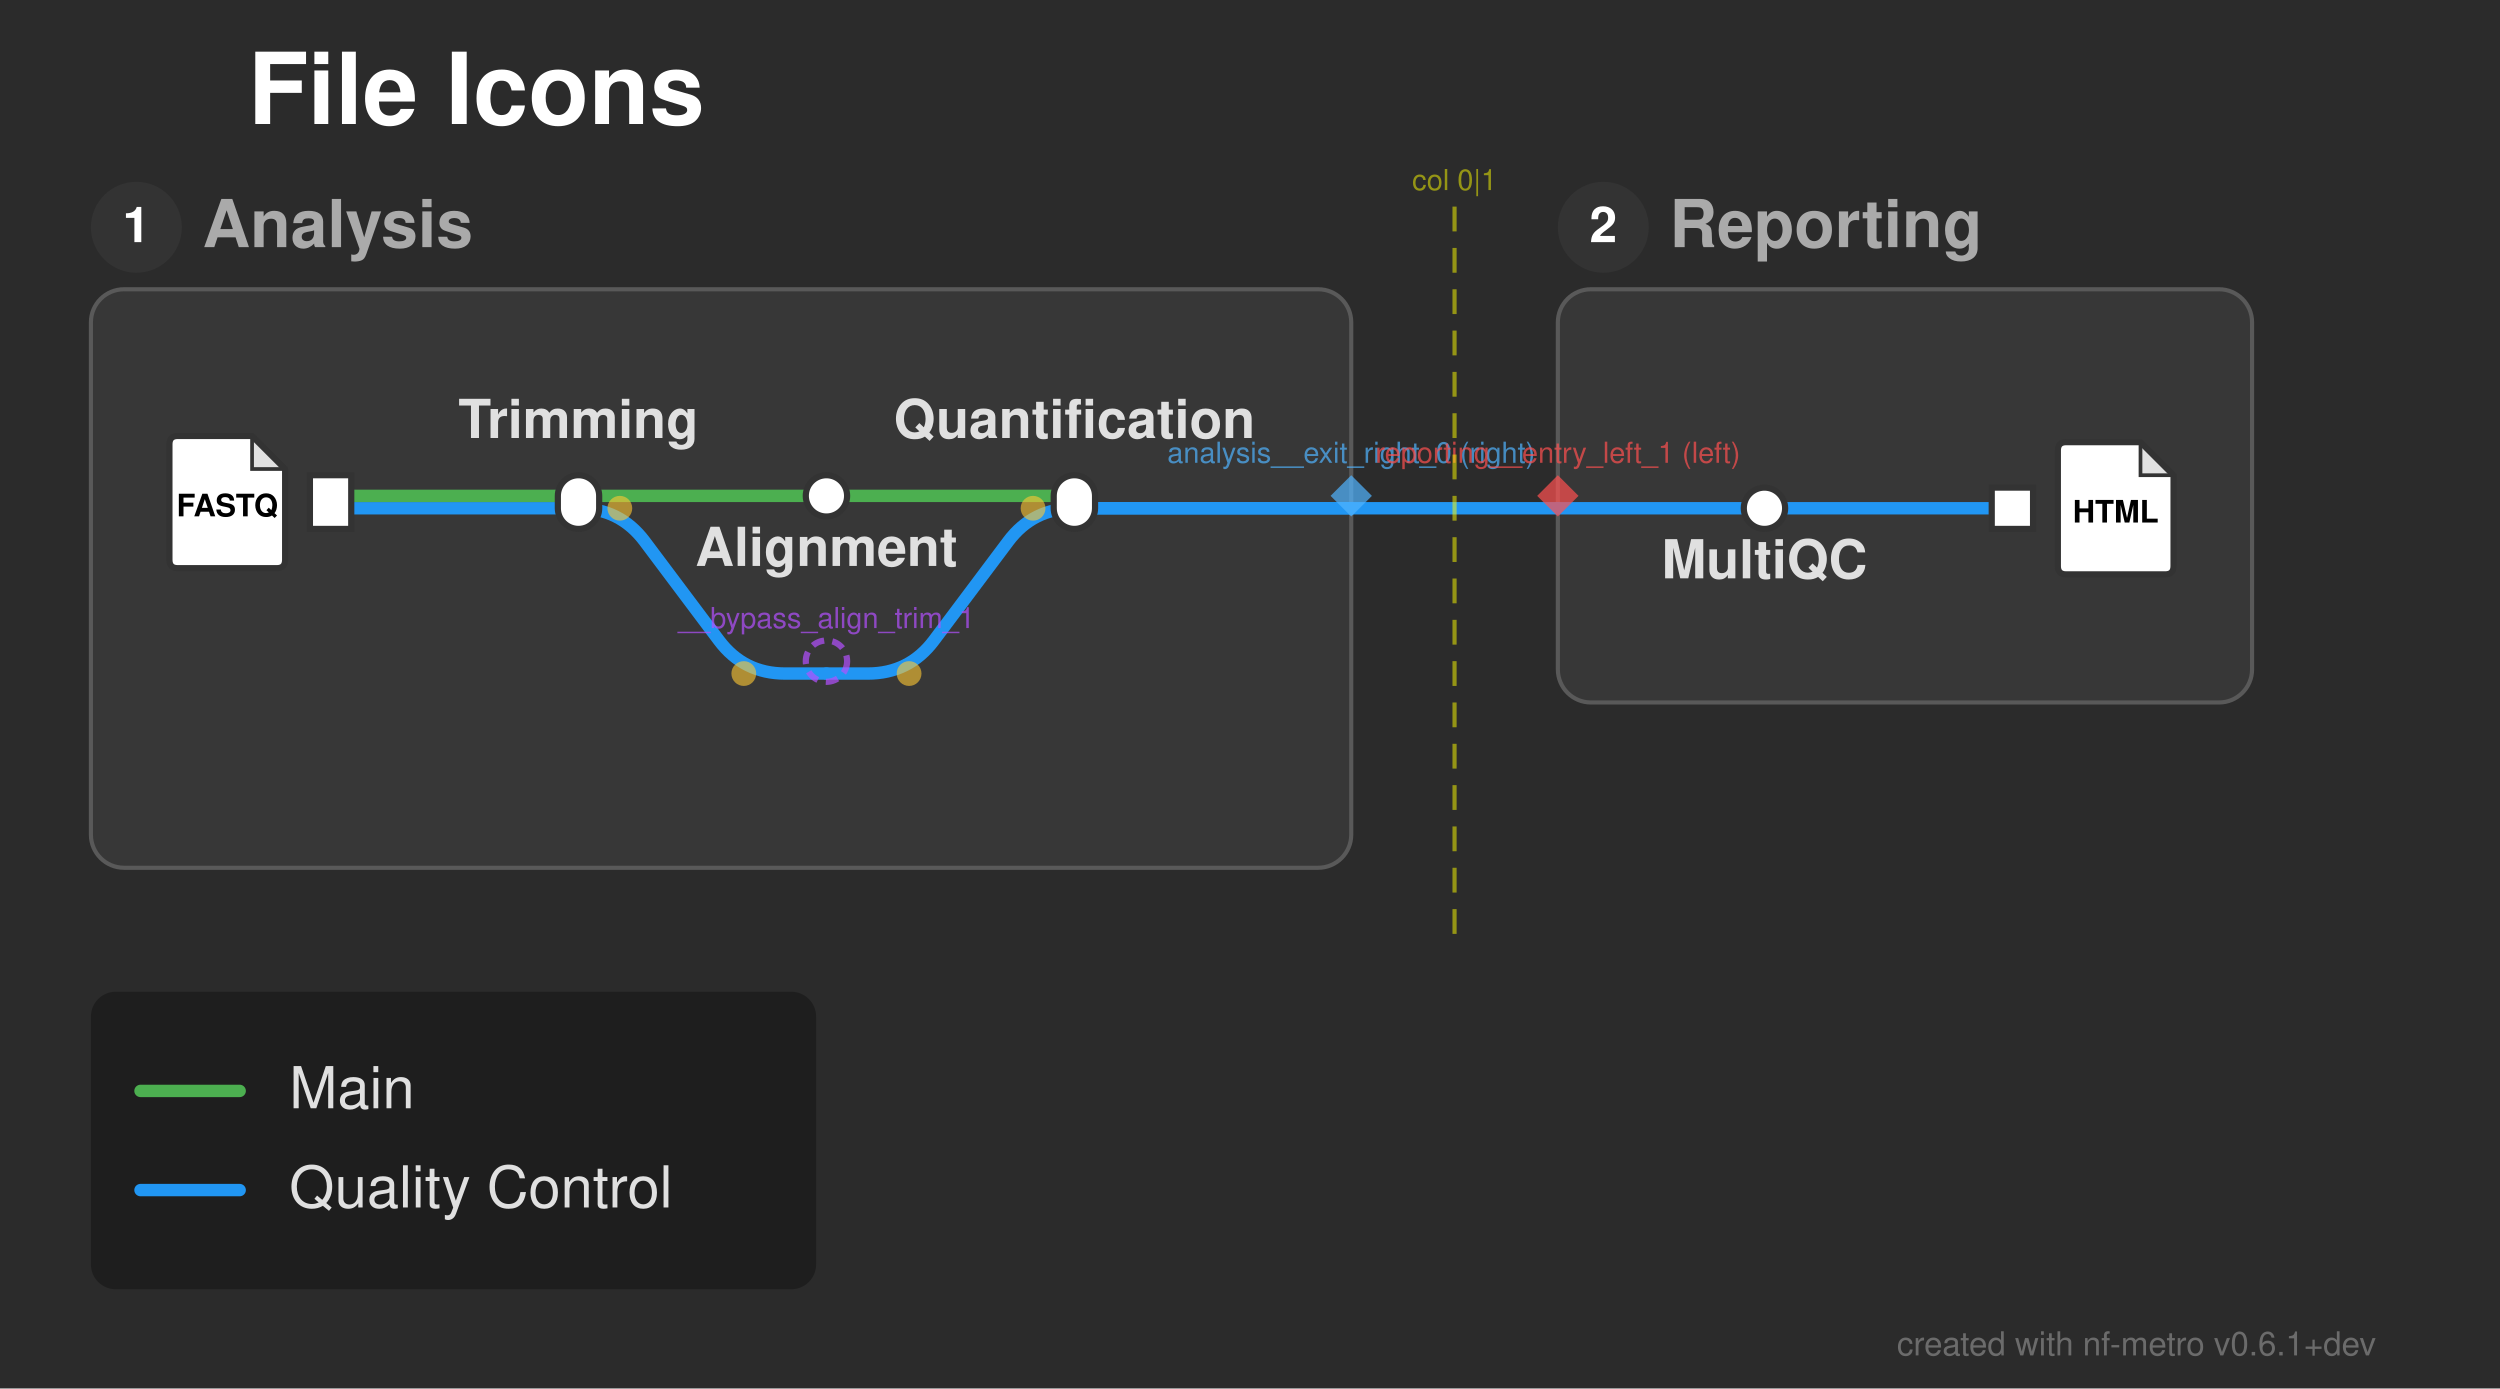
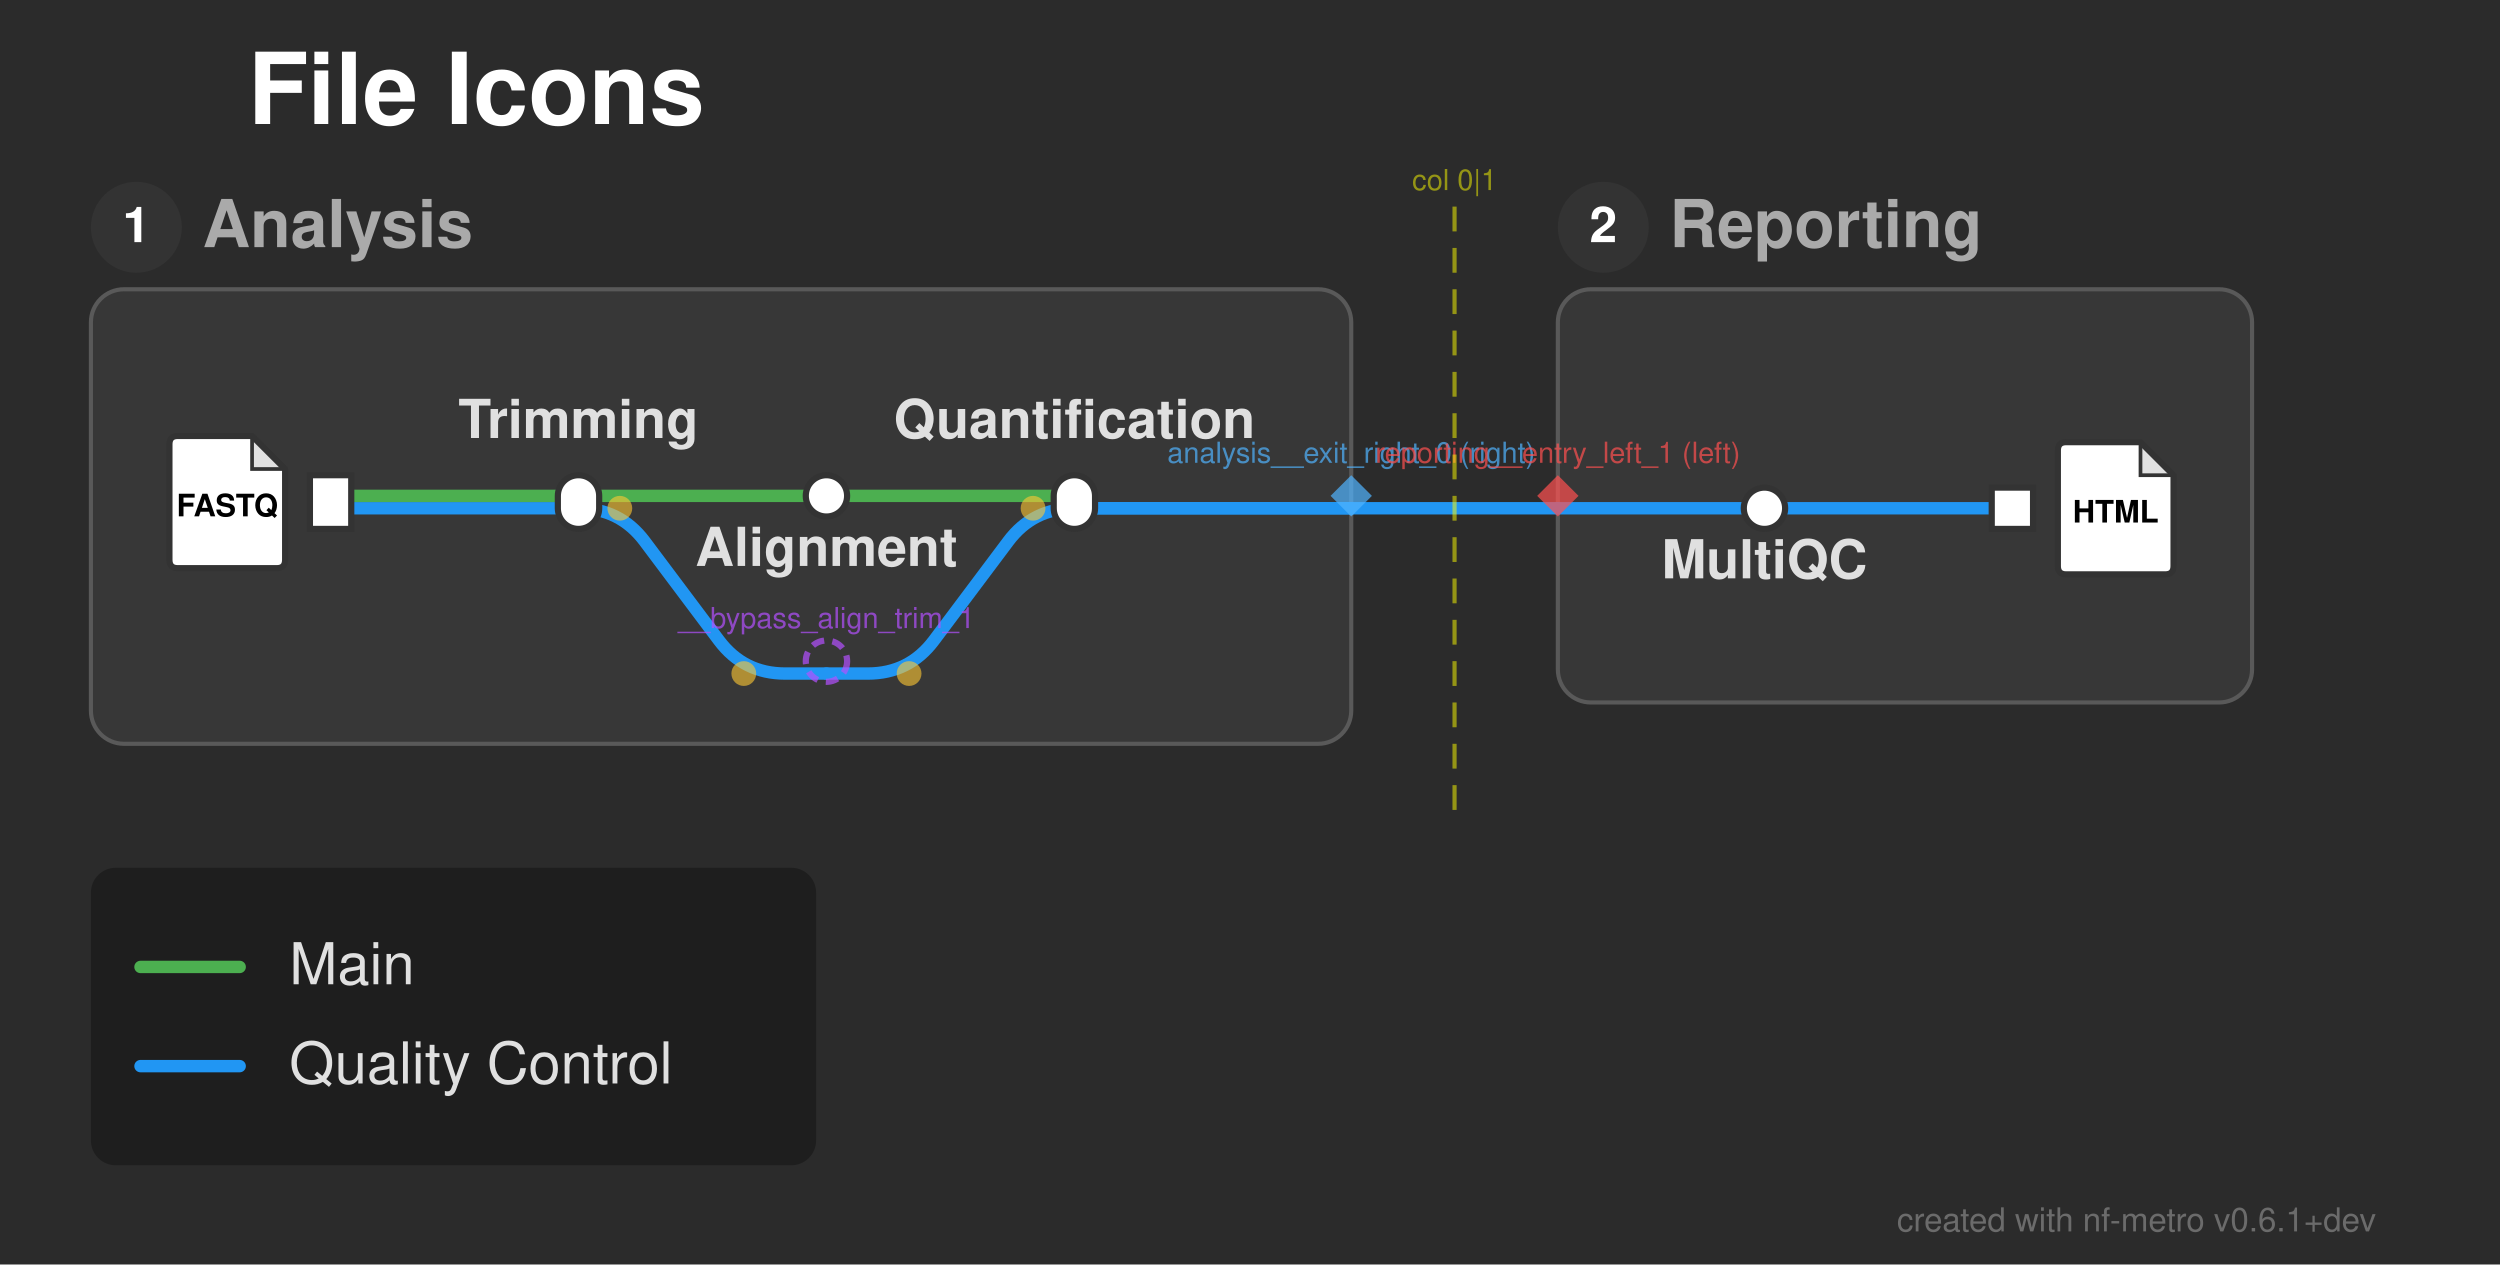
- <svg xmlns="http://www.w3.org/2000/svg" width="605" height="336" viewBox="0 0 605 336">
+ <svg xmlns="http://www.w3.org/2000/svg" width="605" height="306" viewBox="0 0 605 306">
  <defs>
</defs>
-   <rect x="0" y="0" width="605" height="336" fill="#2b2b2b" />
+   <rect x="0" y="0" width="605" height="306" fill="#2b2b2b" />
  <text x="60.0" y="30.0" font-size="24.0" fill="#ffffff" font-family="'Helvetica Neue', Helvetica, Arial, sans-serif" font-weight="bold" class="nf-metro-title">File Icons</text>
-   <rect x="22.0" y="70.0" width="305.0" height="140.0" rx="8" ry="8" fill="#373737" stroke="#595959" stroke-width="1.0" />
+   <rect x="22.0" y="70.0" width="305.0" height="110.0" rx="8" ry="8" fill="#373737" stroke="#595959" stroke-width="1.0" />
  <circle cx="33.0" cy="55.0" r="11" fill="#333333" class="nf-metro-section-num-circle" />
  <text x="33.0" y="55.0" font-size="12" fill="#ffffff" font-family="'Helvetica Neue', Helvetica, Arial, sans-serif" font-weight="bold" text-anchor="middle" dy="0.3em">1</text>
  <text x="49.0" y="55.0" font-size="16.0" fill="#aaaaaa" font-family="'Helvetica Neue', Helvetica, Arial, sans-serif" font-weight="bold" dy="0.3em" class="nf-metro-section-label">Analysis</text>
  <rect x="377.0" y="70.0" width="168.0" height="100.0" rx="8" ry="8" fill="#373737" stroke="#595959" stroke-width="1.0" />
  <circle cx="388.0" cy="55.0" r="11" fill="#333333" class="nf-metro-section-num-circle" />
  <text x="388.0" y="55.0" font-size="12" fill="#ffffff" font-family="'Helvetica Neue', Helvetica, Arial, sans-serif" font-weight="bold" text-anchor="middle" dy="0.3em">2</text>
  <text x="404.0" y="55.0" font-size="16.0" fill="#aaaaaa" font-family="'Helvetica Neue', Helvetica, Arial, sans-serif" font-weight="bold" dy="0.3em" class="nf-metro-section-label">Reporting</text>
  <path d="M80.0,123.0 L140.0,123.0" stroke="#2196F3" stroke-width="3.0" stroke-linecap="round" class="metro-line-qc" />
  <path d="M427.0,123.0 L487.0,123.0" stroke="#2196F3" stroke-width="3.0" stroke-linecap="round" class="metro-line-qc" />
  <path d="M377.0,123.0 L427.0,123.0" stroke="#2196F3" stroke-width="3.0" stroke-linecap="round" class="metro-line-qc" />
  <path d="M260.0,123.0 L327.0,123.0" stroke="#2196F3" stroke-width="3.0" stroke-linecap="round" class="metro-line-qc" />
  <path d="M327.0,123.0 L377.0,123.0" stroke="#2196F3" stroke-width="3.0" stroke-linecap="round" class="metro-line-qc" />
  <path d="M140.0,123.0 L140.0,123.0 Q150.0,123.0,156.0,131.0 L174.0,155.0 Q180.0,163.0,190.0,163.0 L200.0,163.0" stroke="#2196F3" stroke-width="3.0" fill="none" stroke-linecap="round" stroke-linejoin="round" class="metro-line-qc" />
  <path d="M200.0,163.0 L210.0,163.0 Q220.0,163.0,226.0,155.0 L244.0,131.0 Q250.0,123.0,260.0,123.0 L327.0,123.0" stroke="#2196F3" stroke-width="3.0" fill="none" stroke-linecap="round" stroke-linejoin="round" class="metro-line-qc" />
  <path d="M80.0,120.0 L140.0,120.0" stroke="#4CAF50" stroke-width="3.0" stroke-linecap="round" class="metro-line-main" />
  <path d="M140.0,120.0 L200.0,120.0" stroke="#4CAF50" stroke-width="3.0" stroke-linecap="round" class="metro-line-main" />
  <path d="M200.0,120.0 L260.0,120.0" stroke="#4CAF50" stroke-width="3.0" stroke-linecap="round" class="metro-line-main" />
  <rect x="75.0" y="115.0" width="10.0" height="13.0" fill="#ffffff" stroke="#333333" stroke-width="1.5" />
  <path d="M43.0,105.5 L61.0,105.5 L69.0,113.5 L69.0,135.5 Q69.0,137.5,67.0,137.5 L43.0,137.5 Q41.0,137.5,41.0,135.5 L41.0,107.5 Q41.0,105.5,43.0,105.5 Z" fill="#ffffff" stroke="#333333" stroke-width="1.5" stroke-linejoin="round" />
  <path d="M61.0,105.5 L61.0,113.5 L69.0,113.5 Z" fill="#333333" opacity="0.15" stroke="none" />
  <path d="M61.0,105.5 L61.0,113.5 L69.0,113.5" fill="none" stroke="#333333" stroke-width="0.9" />
  <text x="55.0" y="122.7" font-size="7.5" fill="#000000" font-family="'Helvetica Neue', Helvetica, Arial, sans-serif" font-weight="bold" text-anchor="middle" dy="0.3em">FASTQ</text>
  <rect x="135.0" y="115.0" width="10.0" height="13.0" rx="5.0" ry="5.0" fill="#ffffff" stroke="#333333" stroke-width="1.5" />
  <rect x="195.0" y="115.0" width="10.0" height="10.0" rx="5.0" ry="5.0" fill="#ffffff" stroke="#333333" stroke-width="1.5" />
  <rect x="255.0" y="115.0" width="10.0" height="13.0" rx="5.0" ry="5.0" fill="#ffffff" stroke="#333333" stroke-width="1.5" />
  <rect x="422.0" y="118.0" width="10.0" height="10.0" rx="5.0" ry="5.0" fill="#ffffff" stroke="#333333" stroke-width="1.5" />
  <rect x="482.0" y="118.0" width="10.0" height="10.0" fill="#ffffff" stroke="#333333" stroke-width="1.5" />
  <path d="M500.0,107.0 L518.0,107.0 L526.0,115.0 L526.0,137.0 Q526.0,139.0,524.0,139.0 L500.0,139.0 Q498.0,139.0,498.0,137.0 L498.0,109.0 Q498.0,107.0,500.0,107.0 Z" fill="#ffffff" stroke="#333333" stroke-width="1.5" stroke-linejoin="round" />
  <path d="M518.0,107.0 L518.0,115.0 L526.0,115.0 Z" fill="#333333" opacity="0.15" stroke="none" />
  <path d="M518.0,107.0 L518.0,115.0 L526.0,115.0" fill="none" stroke="#333333" stroke-width="0.9" />
  <text x="512.0" y="124.2" font-size="7.5" fill="#000000" font-family="'Helvetica Neue', Helvetica, Arial, sans-serif" font-weight="bold" text-anchor="middle" dy="0.3em">HTML</text>
  <text x="427.0" y="134.0" font-size="13.0" fill="#e0e0e0" font-family="'Helvetica Neue', Helvetica, Arial, sans-serif" font-weight="bold" text-anchor="middle" dominant-baseline="hanging">MultiQC</text>
  <text x="140.0" y="106.0" font-size="13.0" fill="#e0e0e0" font-family="'Helvetica Neue', Helvetica, Arial, sans-serif" font-weight="bold" text-anchor="middle" dominant-baseline="auto">Trimming</text>
  <text x="200.0" y="131.0" font-size="13.0" fill="#e0e0e0" font-family="'Helvetica Neue', Helvetica, Arial, sans-serif" font-weight="bold" text-anchor="middle" dominant-baseline="hanging">Alignment</text>
  <text x="260.0" y="106.0" font-size="13.0" fill="#e0e0e0" font-family="'Helvetica Neue', Helvetica, Arial, sans-serif" font-weight="bold" text-anchor="middle" dominant-baseline="auto">Quantification</text>
  <circle cx="150.0" cy="123.0" r="3.0" fill="rgba(255, 200, 50, 0.6)" />
  <circle cx="180.0" cy="163.0" r="3.0" fill="rgba(255, 200, 50, 0.6)" />
  <circle cx="220.0" cy="163.0" r="3.0" fill="rgba(255, 200, 50, 0.6)" />
  <circle cx="250.0" cy="123.0" r="3.0" fill="rgba(255, 200, 50, 0.6)" />
  <path d="M327.0,115.0 L332.0,120.0 L327.0,125.0 L322.0,120.0 Z" fill="rgba(80, 180, 255, 0.7)" stroke="none" />
  <text x="327.0" y="112.0" font-size="7" fill="rgba(80, 180, 255, 0.7)" font-family="'Helvetica Neue', Helvetica, Arial, sans-serif" text-anchor="middle" dominant-baseline="auto">analysis__exit_right_0 (right)</text>
  <path d="M377.0,115.0 L382.0,120.0 L377.0,125.0 L372.0,120.0 Z" fill="rgba(255, 80, 80, 0.7)" stroke="none" />
  <text x="377.0" y="112.0" font-size="7" fill="rgba(255, 80, 80, 0.7)" font-family="'Helvetica Neue', Helvetica, Arial, sans-serif" text-anchor="middle" dominant-baseline="auto">reporting__entry_left_1 (left)</text>
-   <path d="M352.0,50.0 L352.0,230.0" stroke="rgba(255, 255, 0, 0.5)" stroke-width="1" stroke-dasharray="6,4" />
+   <path d="M352.0,50.0 L352.0,200.0" stroke="rgba(255, 255, 0, 0.5)" stroke-width="1" stroke-dasharray="6,4" />
  <text x="352.0" y="46.0" font-size="7" fill="rgba(255, 255, 0, 0.5)" font-family="'Helvetica Neue', Helvetica, Arial, sans-serif" text-anchor="middle">col 0|1</text>
  <circle cx="200.0" cy="160.0" r="5" fill="none" stroke="rgba(180, 80, 255, 0.7)" stroke-width="1.5" stroke-dasharray="3,2" />
  <text x="200.0" y="152.0" font-size="7" fill="rgba(180, 80, 255, 0.7)" font-family="'Helvetica Neue', Helvetica, Arial, sans-serif" text-anchor="middle" dominant-baseline="auto">__bypass_align_trim_1</text>
-   <rect x="22.0" y="240.0" width="175.5" height="72.0" rx="6" ry="6" fill="rgba(0, 0, 0, 0.3)" />
-   <path d="M34.0,264.0 L58.0,264.0" stroke="#4CAF50" stroke-width="3.0" stroke-linecap="round" />
-   <text x="70.0" y="264.0" font-size="14.0" fill="#e0e0e0" font-family="'Helvetica Neue', Helvetica, Arial, sans-serif" dy="0.3em">Main</text>
-   <path d="M34.0,288.0 L58.0,288.0" stroke="#2196F3" stroke-width="3.0" stroke-linecap="round" />
-   <text x="70.0" y="288.0" font-size="14.0" fill="#e0e0e0" font-family="'Helvetica Neue', Helvetica, Arial, sans-serif" dy="0.3em">Quality Control</text>
-   <text x="575.0" y="328.0" font-size="8" fill="rgba(150, 150, 150, 0.6)" font-family="'Helvetica Neue', Helvetica, Arial, sans-serif" text-anchor="end">created with nf-metro v0.6.1+dev</text>
+   <rect x="22.0" y="210.0" width="175.5" height="72.0" rx="6" ry="6" fill="rgba(0, 0, 0, 0.3)" />
+   <path d="M34.0,234.0 L58.0,234.0" stroke="#4CAF50" stroke-width="3.0" stroke-linecap="round" />
+   <text x="70.0" y="234.0" font-size="14.0" fill="#e0e0e0" font-family="'Helvetica Neue', Helvetica, Arial, sans-serif" dy="0.3em">Main</text>
+   <path d="M34.0,258.0 L58.0,258.0" stroke="#2196F3" stroke-width="3.0" stroke-linecap="round" />
+   <text x="70.0" y="258.0" font-size="14.0" fill="#e0e0e0" font-family="'Helvetica Neue', Helvetica, Arial, sans-serif" dy="0.3em">Quality Control</text>
+   <text x="575.0" y="298.0" font-size="8" fill="rgba(150, 150, 150, 0.6)" font-family="'Helvetica Neue', Helvetica, Arial, sans-serif" text-anchor="end">created with nf-metro v0.6.1+dev</text>
</svg>
